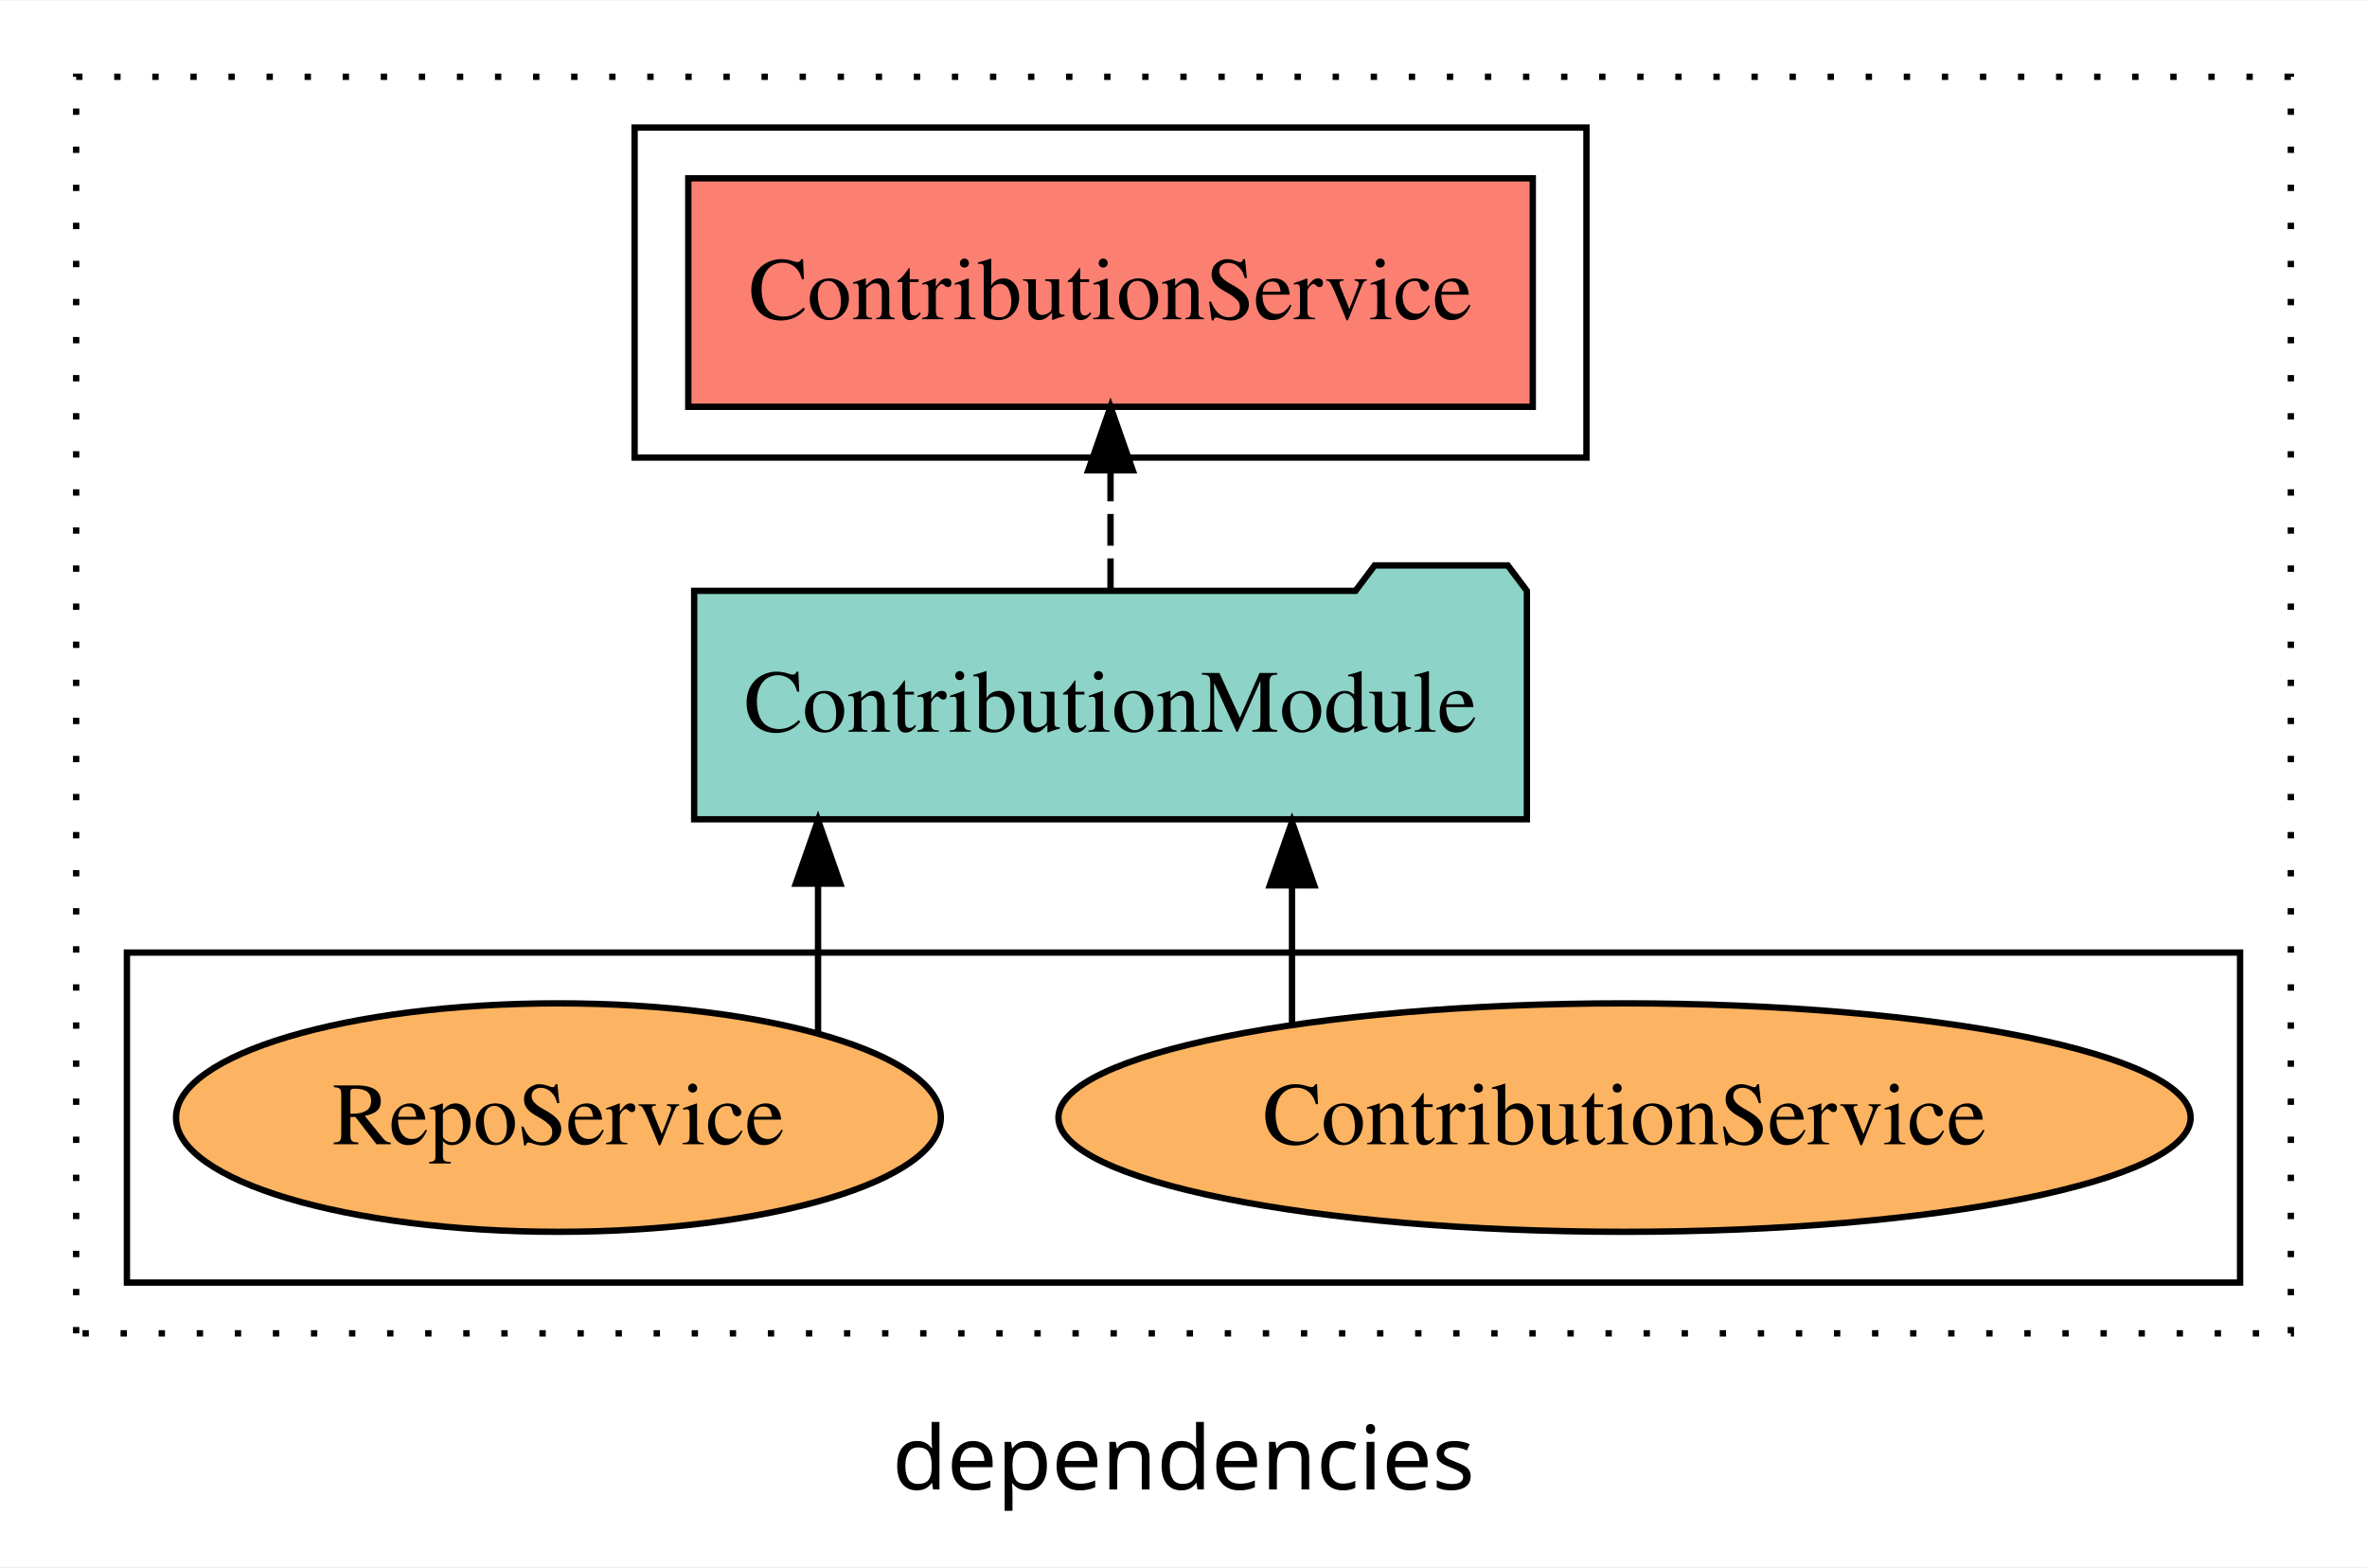
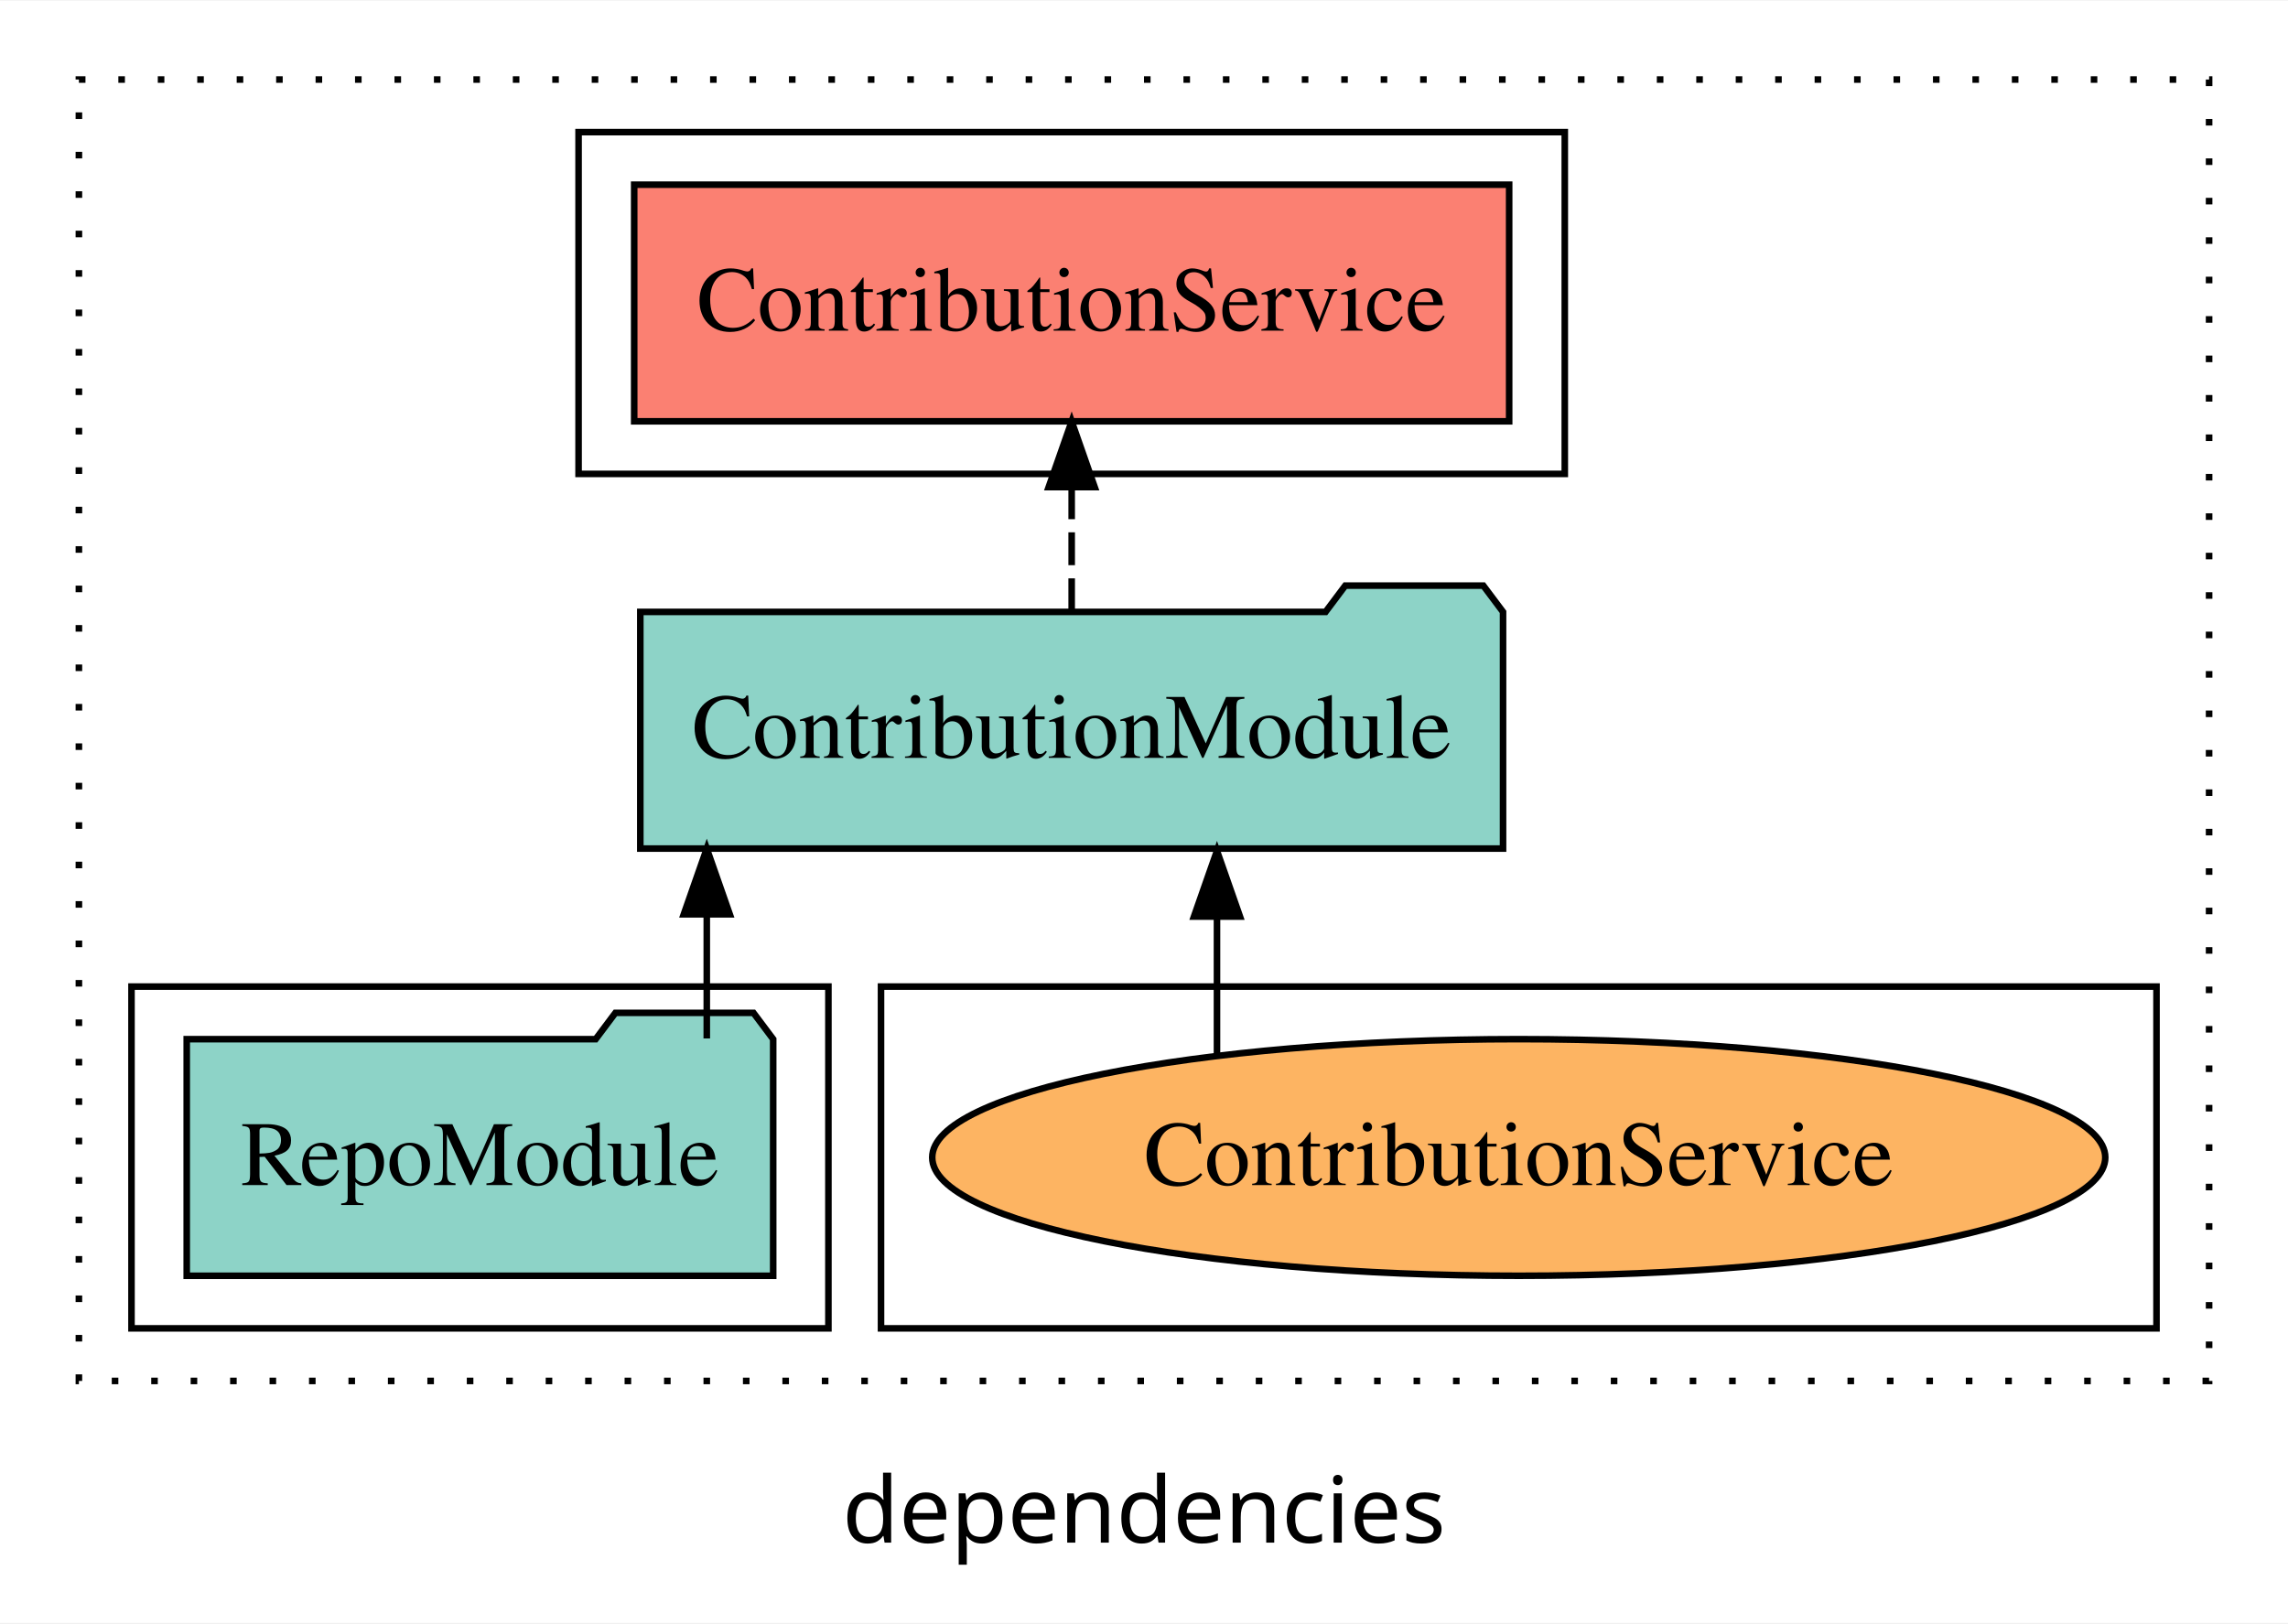
- <svg xmlns="http://www.w3.org/2000/svg" width="373pt" height="247pt" viewBox="0.00 0.00 373.00 246.80">
+ <svg xmlns="http://www.w3.org/2000/svg" width="348pt" height="247pt" viewBox="0.00 0.00 348.00 246.80">
  <g id="graph0" class="graph" transform="scale(1 1) rotate(0) translate(4 242.8)">
-     <polygon fill="white" stroke="transparent" points="-4,4 -4,-242.8 369,-242.8 369,4 -4,4" />
-     <text text-anchor="middle" x="182.5" y="-8.2" font-family="sans-serif" font-size="14.00">dependencies</text>
+     <polygon fill="white" stroke="transparent" points="-4,4 -4,-242.8 344,-242.8 344,4 -4,4" />
+     <text text-anchor="middle" x="170" y="-8.2" font-family="sans-serif" font-size="14.00">dependencies</text>
    <g id="clust1" class="cluster">
-       <polygon fill="none" stroke="black" stroke-dasharray="1,5" points="8,-32.8 8,-230.8 357,-230.8 357,-32.8 8,-32.8" />
+       <polygon fill="none" stroke="black" stroke-dasharray="1,5" points="8,-32.8 8,-230.8 332,-230.8 332,-32.8 8,-32.8" />
    </g>
    <g id="clust6" class="cluster">
-       <polygon fill="none" stroke="black" points="16,-40.8 16,-92.8 349,-92.8 349,-40.8 16,-40.8" />
+       <polygon fill="none" stroke="black" points="130,-40.8 130,-92.8 324,-92.8 324,-40.8 130,-40.8" />
+     </g>
+     <g id="clust3" class="cluster">
+       <polygon fill="none" stroke="black" points="16,-40.8 16,-92.8 122,-92.8 122,-40.8 16,-40.8" />
    </g>
    <g id="clust4" class="cluster">
-       <polygon fill="none" stroke="black" points="96,-170.8 96,-222.8 246,-222.8 246,-170.8 96,-170.8" />
+       <polygon fill="none" stroke="black" points="84,-170.8 84,-222.8 234,-222.8 234,-170.8 84,-170.8" />
    </g>
    <g id="node1" class="node">
-       <polygon fill="#fb8072" stroke="black" points="237.54,-214.8 104.46,-214.8 104.46,-178.8 237.54,-178.8 237.54,-214.8" />
-       <text text-anchor="middle" x="171" y="-192.6" font-family="Times,serif" font-size="14.00">ContributionService </text>
+       <polygon fill="#8dd3c7" stroke="black" points="113.6,-84.8 110.6,-88.8 89.6,-88.8 86.6,-84.8 24.4,-84.8 24.4,-48.8 113.6,-48.8 113.6,-84.8" />
+       <text text-anchor="middle" x="69" y="-62.6" font-family="Times,serif" font-size="14.00">RepoModule</text>
    </g>
    <g id="node2" class="node">
-       <polygon fill="#8dd3c7" stroke="black" points="236.61,-149.8 233.61,-153.8 212.61,-153.8 209.61,-149.8 105.39,-149.8 105.39,-113.8 236.61,-113.8 236.61,-149.8" />
-       <text text-anchor="middle" x="171" y="-127.6" font-family="Times,serif" font-size="14.00">ContributionModule</text>
+       <polygon fill="#8dd3c7" stroke="black" points="224.61,-149.8 221.61,-153.8 200.61,-153.8 197.61,-149.8 93.39,-149.8 93.39,-113.8 224.61,-113.8 224.61,-149.8" />
+       <text text-anchor="middle" x="159" y="-127.6" font-family="Times,serif" font-size="14.00">ContributionModule</text>
    </g>
    <g id="edge1" class="edge">
-       <path fill="none" stroke="black" stroke-dasharray="5,2" d="M171,-149.91C171,-149.91 171,-168.79 171,-168.79" />
-       <polygon fill="black" stroke="black" points="167.5,-168.79 171,-178.79 174.5,-168.79 167.5,-168.79" />
+       <path fill="none" stroke="black" d="M103.5,-84.91C103.5,-84.91 103.5,-103.79 103.5,-103.79" />
+       <polygon fill="black" stroke="black" points="100,-103.79 103.5,-113.79 107,-103.79 100,-103.79" />
    </g>
    <g id="node3" class="node">
-       <ellipse fill="#fdb462" stroke="black" cx="252" cy="-66.8" rx="89.21" ry="18" />
-       <text text-anchor="middle" x="252" y="-62.6" font-family="Times,serif" font-size="14.00">ContributionService</text>
+       <polygon fill="#fb8072" stroke="black" points="225.54,-214.8 92.46,-214.8 92.46,-178.8 225.54,-178.8 225.54,-214.8" />
+       <text text-anchor="middle" x="159" y="-192.6" font-family="Times,serif" font-size="14.00">ContributionService </text>
    </g>
    <g id="edge2" class="edge">
-       <path fill="none" stroke="black" d="M199.6,-81.55C199.6,-81.55 199.6,-103.39 199.6,-103.39" />
-       <polygon fill="black" stroke="black" points="196.1,-103.39 199.6,-113.39 203.1,-103.39 196.1,-103.39" />
+       <path fill="none" stroke="black" stroke-dasharray="5,2" d="M159,-149.91C159,-149.91 159,-168.79 159,-168.79" />
+       <polygon fill="black" stroke="black" points="155.5,-168.79 159,-178.79 162.5,-168.79 155.5,-168.79" />
    </g>
    <g id="node4" class="node">
-       <ellipse fill="#fdb462" stroke="black" cx="84" cy="-66.8" rx="60.26" ry="18" />
-       <text text-anchor="middle" x="84" y="-62.6" font-family="Times,serif" font-size="14.00">RepoService</text>
+       <ellipse fill="#fdb462" stroke="black" cx="227" cy="-66.8" rx="89.21" ry="18" />
+       <text text-anchor="middle" x="227" y="-62.6" font-family="Times,serif" font-size="14.00">ContributionService</text>
    </g>
    <g id="edge3" class="edge">
-       <path fill="none" stroke="black" d="M124.91,-80.27C124.91,-80.27 124.91,-103.66 124.91,-103.66" />
-       <polygon fill="black" stroke="black" points="121.41,-103.66 124.91,-113.66 128.41,-103.66 121.41,-103.66" />
+       <path fill="none" stroke="black" d="M181.1,-82.53C181.1,-82.53 181.1,-103.45 181.1,-103.45" />
+       <polygon fill="black" stroke="black" points="177.6,-103.45 181.1,-113.45 184.6,-103.45 177.6,-103.45" />
    </g>
  </g>
</svg>
